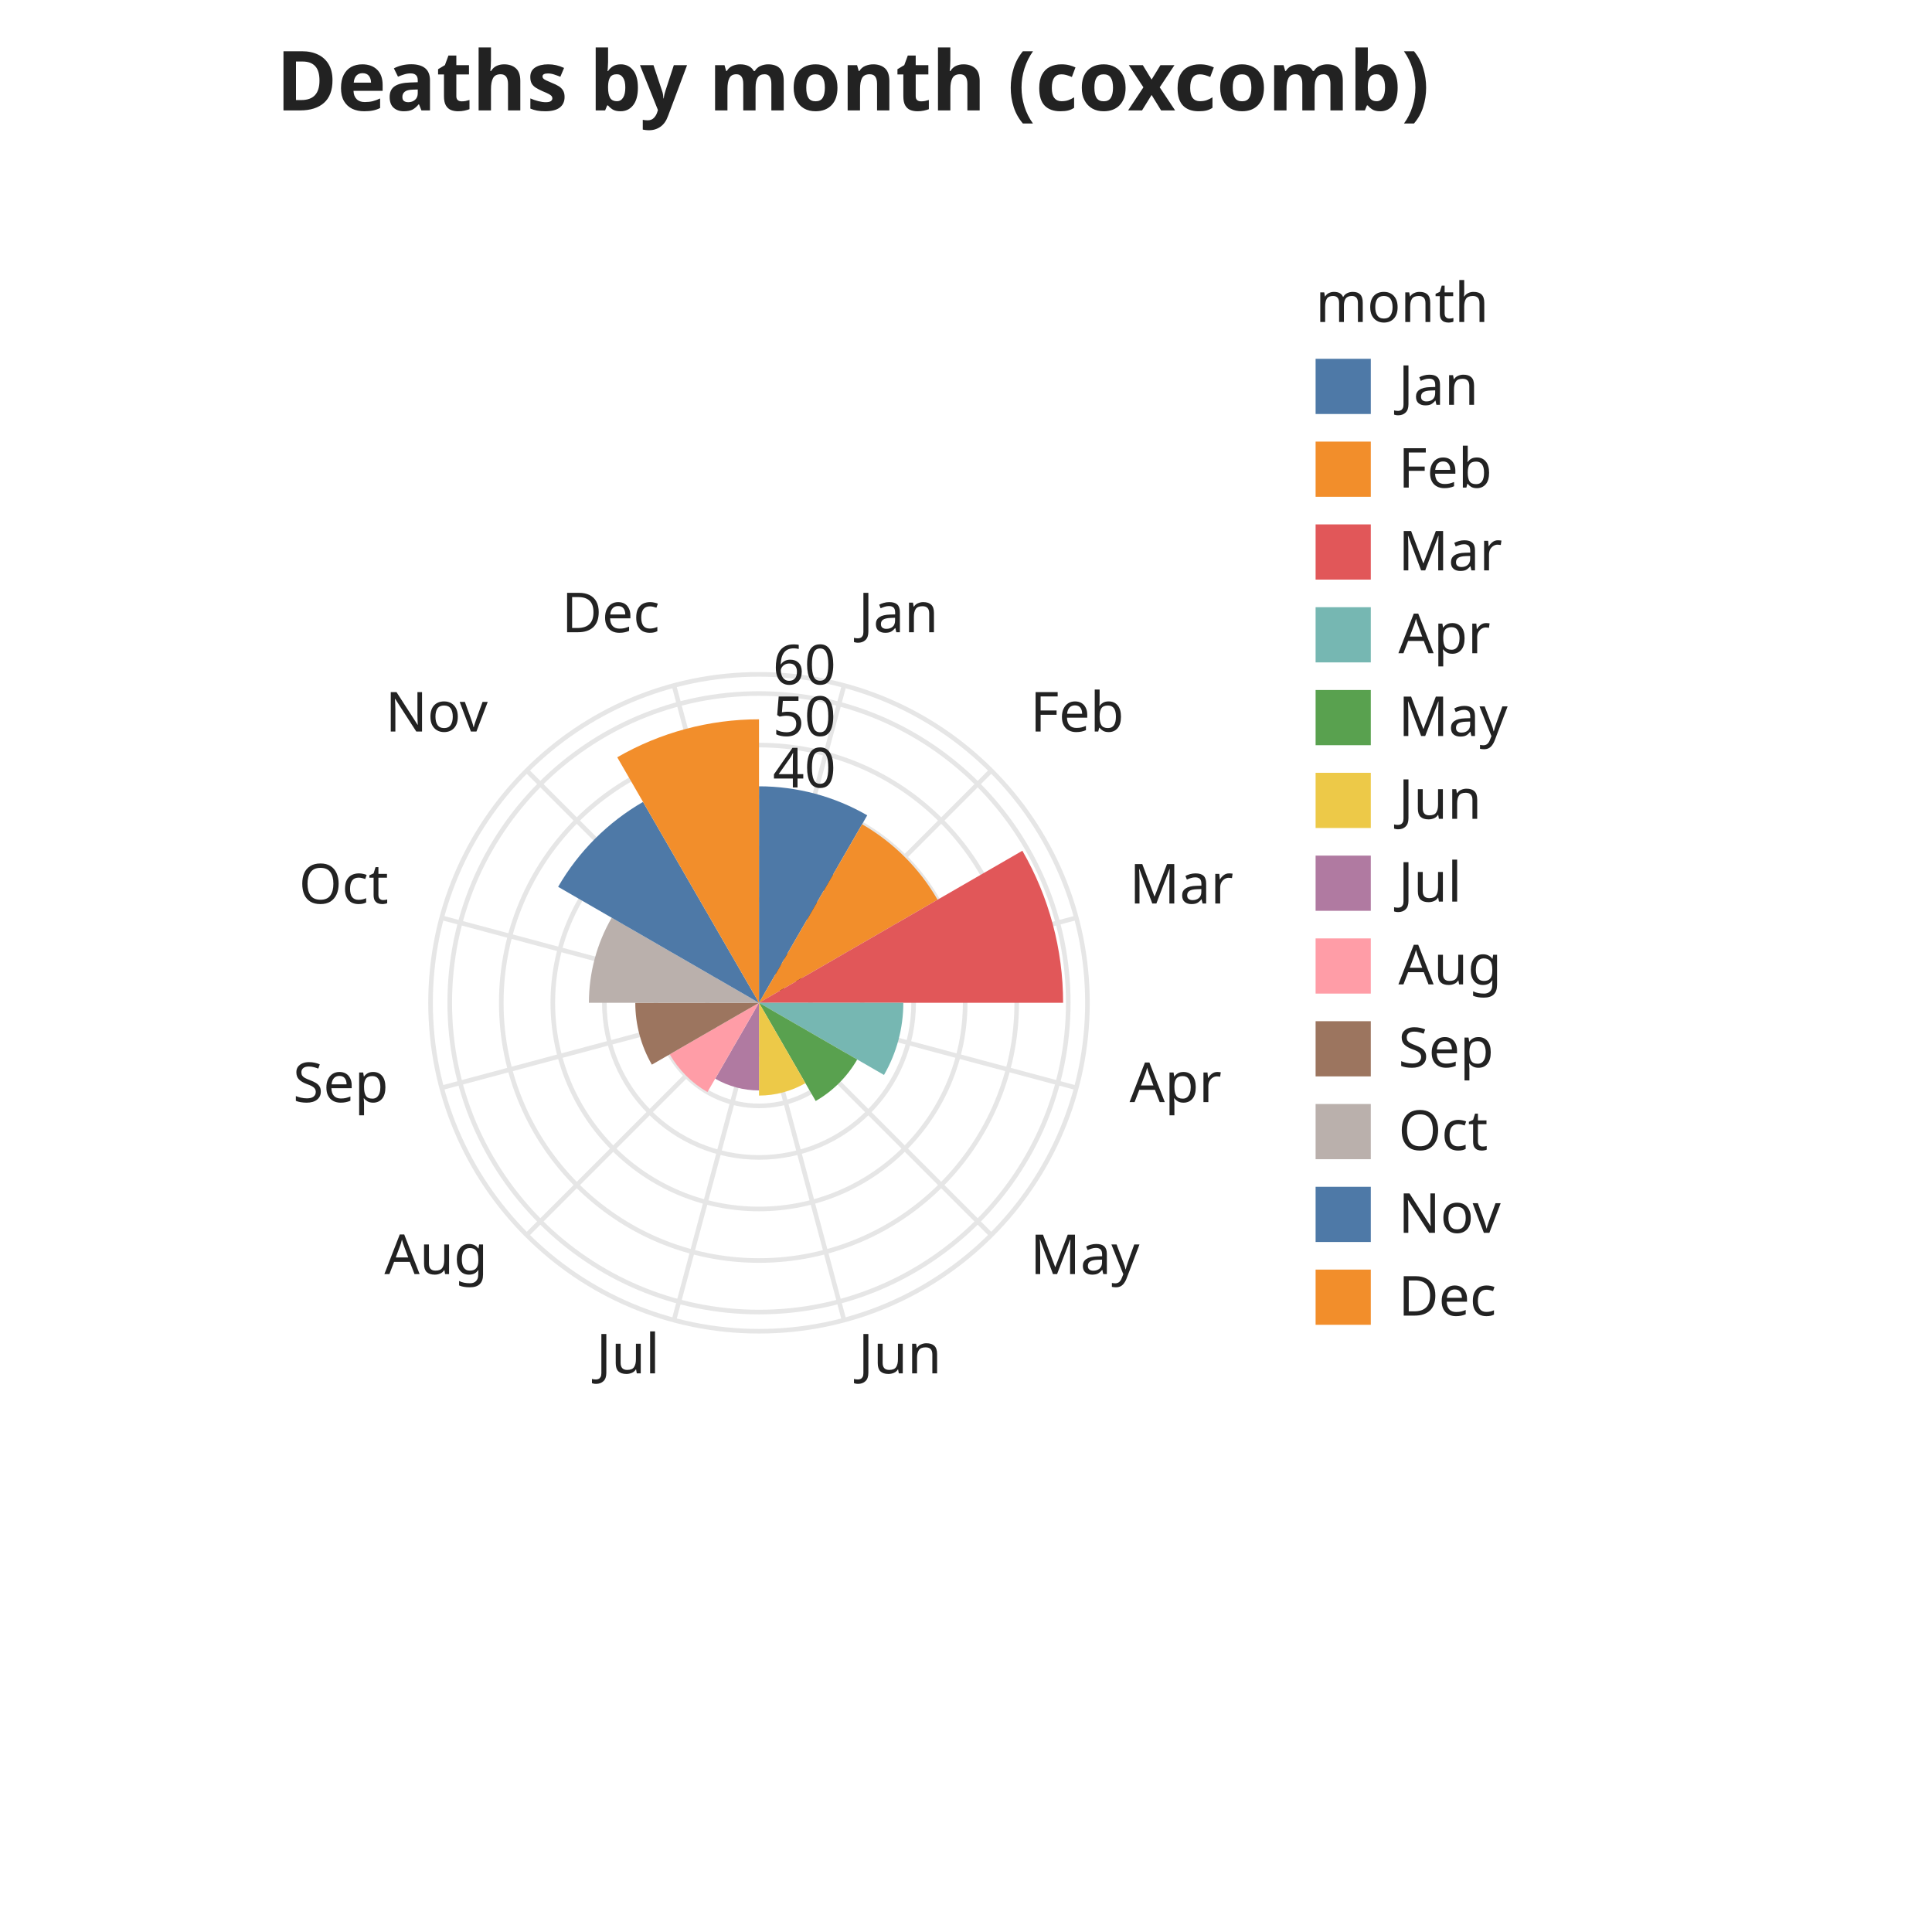
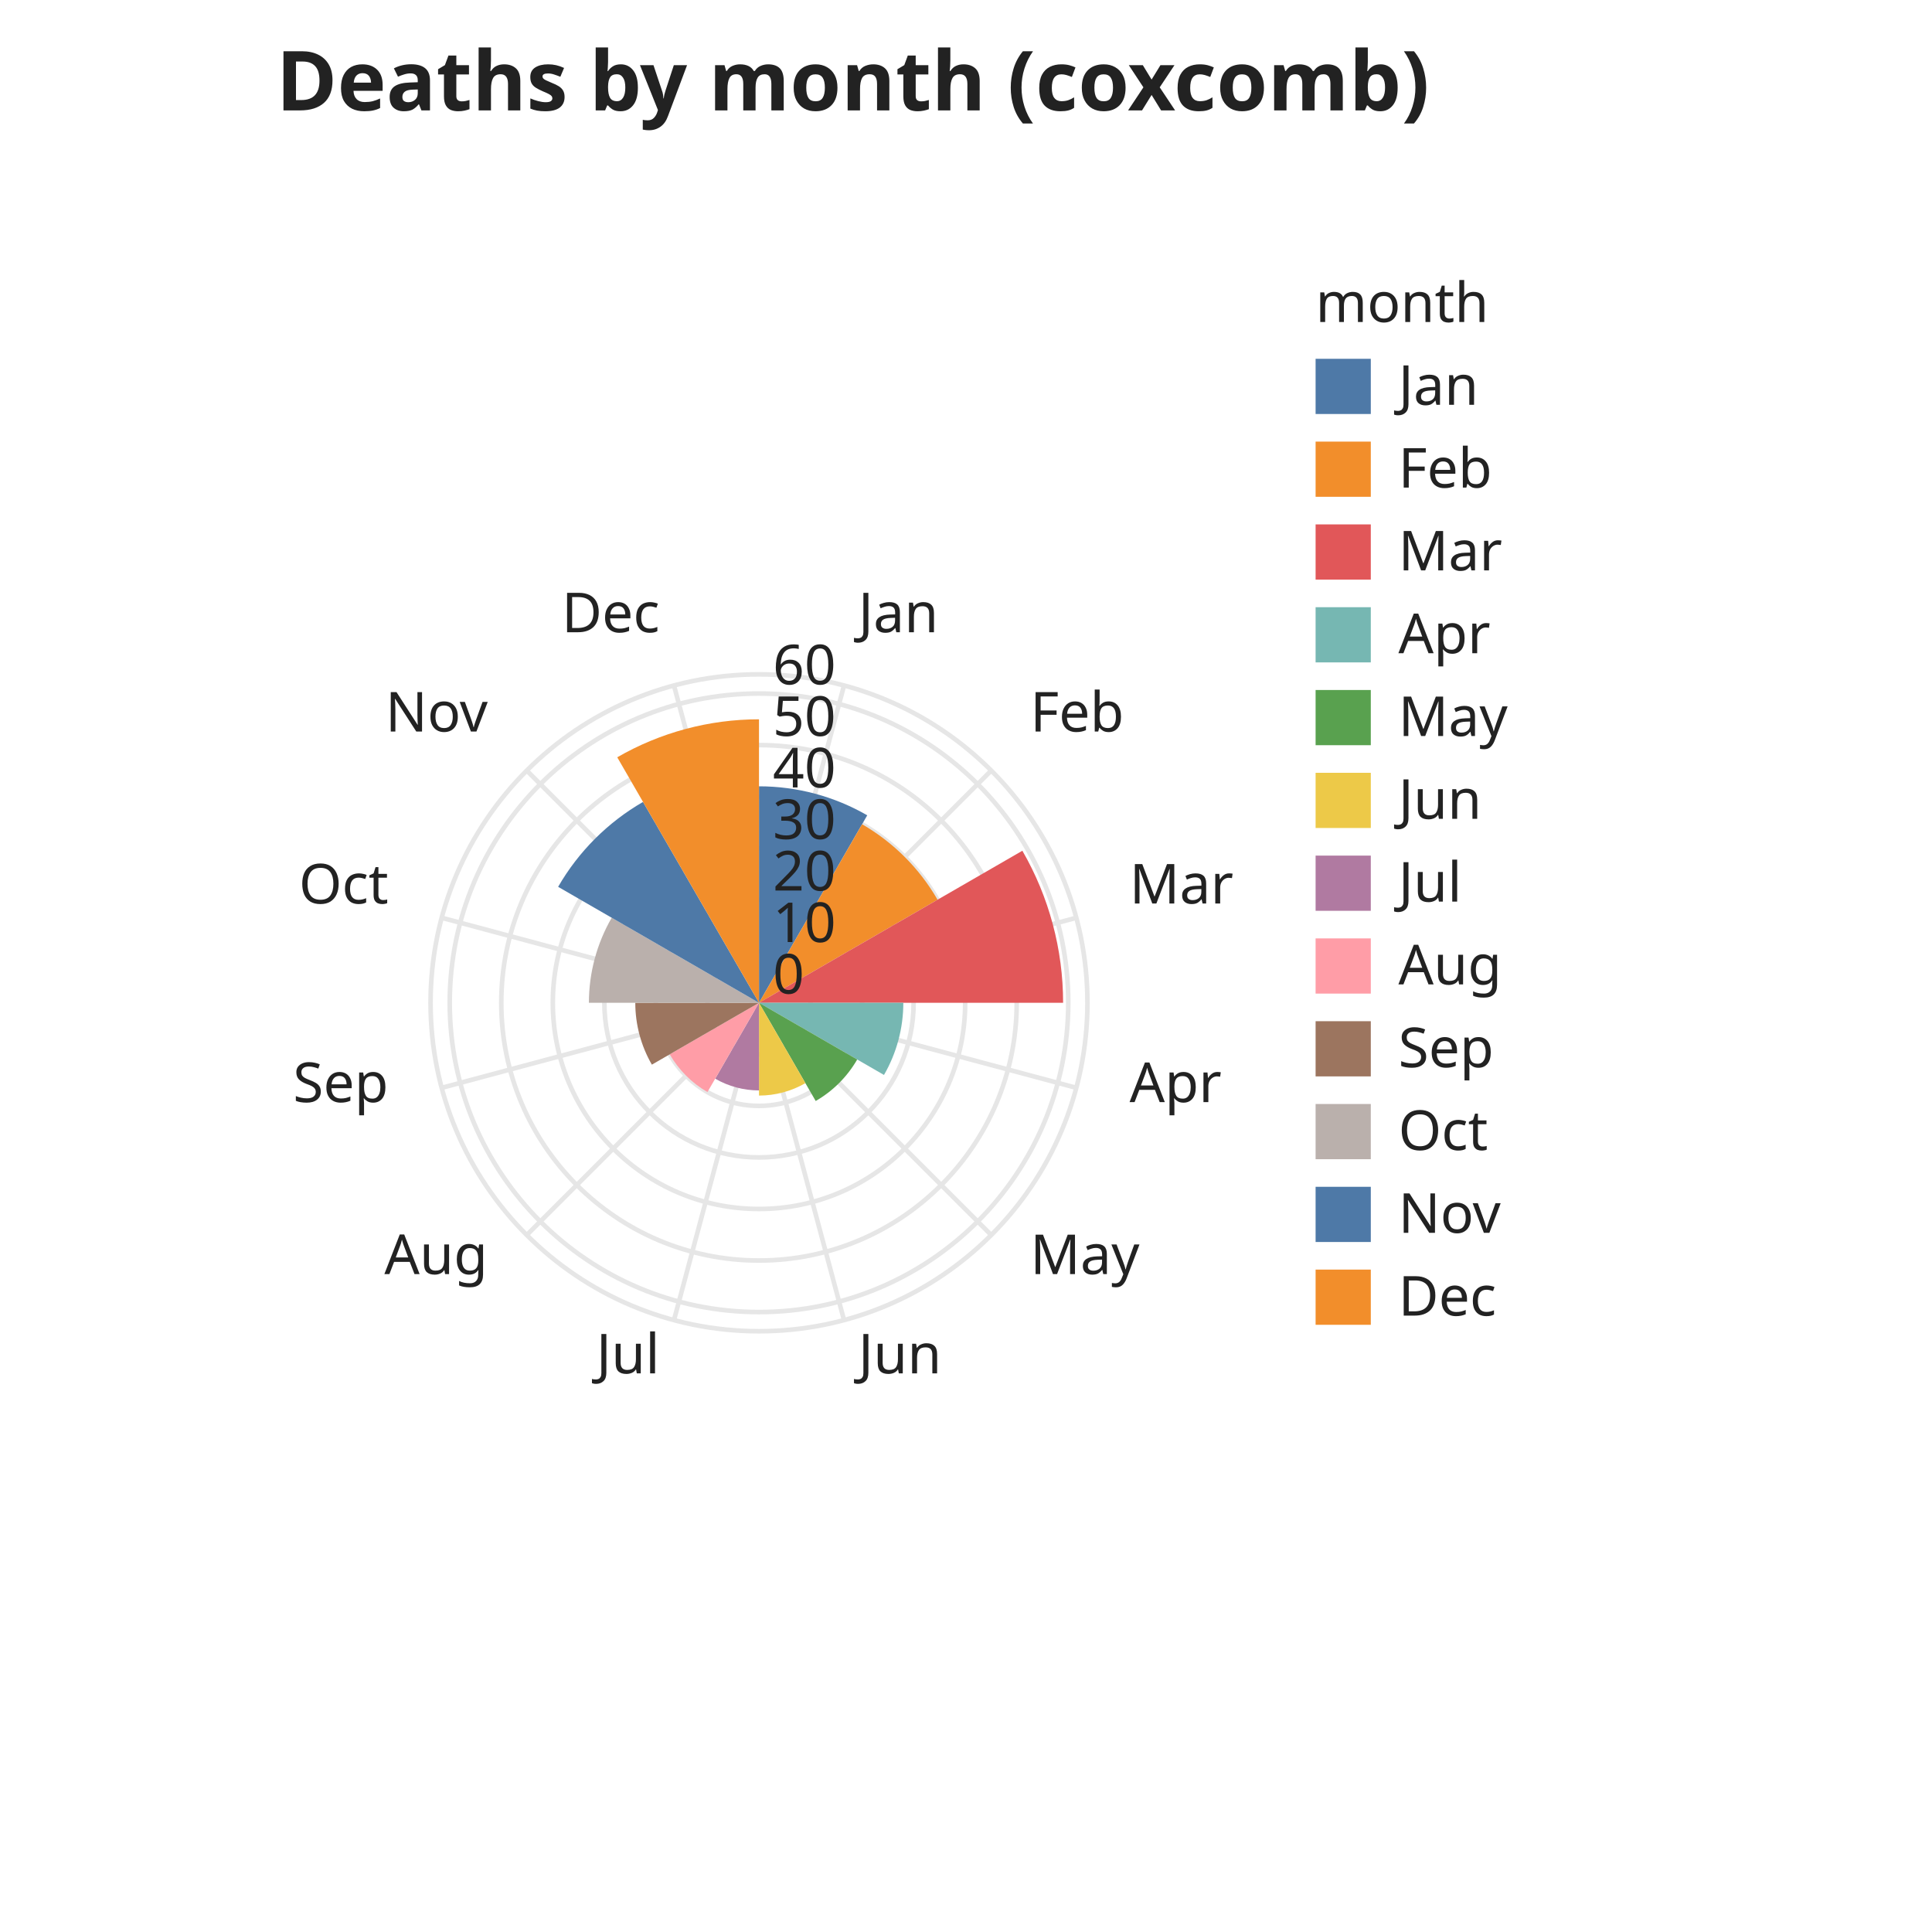
<svg xmlns="http://www.w3.org/2000/svg" width="420" height="420" viewBox="0 0 420 420" role="img" aria-label="Deaths by month (coxcomb)">
  <rect class="algraf-background" x="0" y="0" width="420" height="420" fill="#ffffff" />
  <text class="algraf-title" x="60" y="24" font-family="system-ui, sans-serif" font-size="18" font-weight="600" fill="#222222">Deaths by month (coxcomb)</text>
  <rect class="algraf-plot-area" x="60" y="66" width="210" height="304" fill="#ffffff" />
  <g class="algraf-polar-grid">
    <circle cx="165" cy="218" r="11.205" fill="none" stroke="#e6e6e6" stroke-width="1" />
    <circle cx="165" cy="218" r="22.411" fill="none" stroke="#e6e6e6" stroke-width="1" />
    <circle cx="165" cy="218" r="33.616" fill="none" stroke="#e6e6e6" stroke-width="1" />
    <circle cx="165" cy="218" r="44.821" fill="none" stroke="#e6e6e6" stroke-width="1" />
    <circle cx="165" cy="218" r="56.026" fill="none" stroke="#e6e6e6" stroke-width="1" />
    <circle cx="165" cy="218" r="67.232" fill="none" stroke="#e6e6e6" stroke-width="1" />
    <circle cx="165" cy="218" r="71.4" fill="none" stroke="#e6e6e6" stroke-width="1" />
    <line x1="165" y1="218" x2="183.48" y2="149.033" stroke="#e6e6e6" stroke-width="1" />
    <line x1="165" y1="218" x2="215.487" y2="167.513" stroke="#e6e6e6" stroke-width="1" />
    <line x1="165" y1="218" x2="233.967" y2="199.52" stroke="#e6e6e6" stroke-width="1" />
    <line x1="165" y1="218" x2="233.967" y2="236.48" stroke="#e6e6e6" stroke-width="1" />
    <line x1="165" y1="218" x2="215.487" y2="268.487" stroke="#e6e6e6" stroke-width="1" />
    <line x1="165" y1="218" x2="183.48" y2="286.967" stroke="#e6e6e6" stroke-width="1" />
    <line x1="165" y1="218" x2="146.52" y2="286.967" stroke="#e6e6e6" stroke-width="1" />
    <line x1="165" y1="218" x2="114.513" y2="268.487" stroke="#e6e6e6" stroke-width="1" />
    <line x1="165" y1="218" x2="96.033" y2="236.48" stroke="#e6e6e6" stroke-width="1" />
    <line x1="165" y1="218" x2="96.033" y2="199.52" stroke="#e6e6e6" stroke-width="1" />
    <line x1="165" y1="218" x2="114.513" y2="167.513" stroke="#e6e6e6" stroke-width="1" />
    <line x1="165" y1="218" x2="146.52" y2="149.033" stroke="#e6e6e6" stroke-width="1" />
  </g>
+   <g class="algraf-layer algraf-geom-bar">
+     <path d="M 165 170.938 A 47.062 47.062 0 0 1 188.531 177.243 L 165 218 Z" fill="#4E79A7" opacity="1" />
+     <path d="M 187.411 179.184 A 44.821 44.821 0 0 1 203.816 195.589 L 165 218 Z" fill="#F28E2B" opacity="1" />
+     <path d="M 222.254 184.944 A 66.111 66.111 0 0 1 231.111 218 L 165 218 Z" fill="#E15759" opacity="1" />
+     <path d="M 196.375 218 A 31.375 31.375 0 0 1 192.171 233.687 L 165 218 Z" fill="#76B7B2" opacity="1" />
+     <path d="M 186.349 230.326 A 24.652 24.652 0 0 1 177.326 239.349 L 165 218 Z" fill="#59A14F" opacity="1" />
+     <path d="M 175.085 235.467 A 20.169 20.169 0 0 1 165 238.169 L 165 218 Z" fill="#EDC948" opacity="1" />
+     <path d="M 165 237.049 A 19.049 19.049 0 0 1 155.476 234.497 L 165 218 Z" fill="#B07AA1" opacity="1" />
+     <path d="M 153.795 237.408 A 22.411 22.411 0 0 1 145.592 229.205 L 165 218 Z" fill="#FF9DA7" opacity="1" />
+     <path d="M 141.71 231.446 A 26.893 26.893 0 0 1 138.107 218 L 165 218 Z" fill="#9C755F" opacity="1" />
+     <path d="M 128.023 218 A 36.977 36.977 0 0 1 132.977 199.511 L 165 218 Z" fill="#BAB0AC" opacity="1" />
+     <path d="M 121.332 192.788 A 50.424 50.424 0 0 1 139.788 174.332 L 165 218 Z" fill="#4E79A7" opacity="1" />
+     <path d="M 134.185 164.628 A 61.629 61.629 0 0 1 165 156.371 L 165 218 Z" fill="#F28E2B" opacity="1" />
+   </g>
  <g class="algraf-polar-theta-labels">
    <text x="186.586" y="137.442" text-anchor="start" font-family="system-ui, sans-serif" font-size="12" fill="#222222">Jan</text>
    <text x="223.973" y="159.027" text-anchor="start" font-family="system-ui, sans-serif" font-size="12" fill="#222222">Feb</text>
    <text x="245.558" y="196.414" text-anchor="start" font-family="system-ui, sans-serif" font-size="12" fill="#222222">Mar</text>
    <text x="245.558" y="239.586" text-anchor="start" font-family="system-ui, sans-serif" font-size="12" fill="#222222">Apr</text>
    <text x="223.973" y="276.973" text-anchor="start" font-family="system-ui, sans-serif" font-size="12" fill="#222222">May</text>
    <text x="186.586" y="298.558" text-anchor="start" font-family="system-ui, sans-serif" font-size="12" fill="#222222">Jun</text>
    <text x="143.414" y="298.558" text-anchor="end" font-family="system-ui, sans-serif" font-size="12" fill="#222222">Jul</text>
    <text x="106.027" y="276.973" text-anchor="end" font-family="system-ui, sans-serif" font-size="12" fill="#222222">Aug</text>
    <text x="84.442" y="239.586" text-anchor="end" font-family="system-ui, sans-serif" font-size="12" fill="#222222">Sep</text>
    <text x="84.442" y="196.414" text-anchor="end" font-family="system-ui, sans-serif" font-size="12" fill="#222222">Oct</text>
    <text x="106.027" y="159.027" text-anchor="end" font-family="system-ui, sans-serif" font-size="12" fill="#222222">Nov</text>
    <text x="143.414" y="137.442" text-anchor="end" font-family="system-ui, sans-serif" font-size="12" fill="#222222">Dec</text>
  </g>
  <g class="algraf-polar-radius-labels">
    <text x="168" y="216" text-anchor="start" font-family="system-ui, sans-serif" font-size="12" fill="#222222">0</text>
    <text x="168" y="204.795" text-anchor="start" font-family="system-ui, sans-serif" font-size="12" fill="#222222">10</text>
    <text x="168" y="193.589" text-anchor="start" font-family="system-ui, sans-serif" font-size="12" fill="#222222">20</text>
    <text x="168" y="182.384" text-anchor="start" font-family="system-ui, sans-serif" font-size="12" fill="#222222">30</text>
    <text x="168" y="171.179" text-anchor="start" font-family="system-ui, sans-serif" font-size="12" fill="#222222">40</text>
    <text x="168" y="159.974" text-anchor="start" font-family="system-ui, sans-serif" font-size="12" fill="#222222">50</text>
    <text x="168" y="148.768" text-anchor="start" font-family="system-ui, sans-serif" font-size="12" fill="#222222">60</text>
-   </g>
-   <g class="algraf-layer algraf-geom-bar">
-     <path d="M 165 170.938 A 47.062 47.062 0 0 1 188.531 177.243 L 165 218 Z" fill="#4E79A7" opacity="1" />
-     <path d="M 187.411 179.184 A 44.821 44.821 0 0 1 203.816 195.589 L 165 218 Z" fill="#F28E2B" opacity="1" />
-     <path d="M 222.254 184.944 A 66.111 66.111 0 0 1 231.111 218 L 165 218 Z" fill="#E15759" opacity="1" />
-     <path d="M 196.375 218 A 31.375 31.375 0 0 1 192.171 233.687 L 165 218 Z" fill="#76B7B2" opacity="1" />
-     <path d="M 186.349 230.326 A 24.652 24.652 0 0 1 177.326 239.349 L 165 218 Z" fill="#59A14F" opacity="1" />
-     <path d="M 175.085 235.467 A 20.169 20.169 0 0 1 165 238.169 L 165 218 Z" fill="#EDC948" opacity="1" />
-     <path d="M 165 237.049 A 19.049 19.049 0 0 1 155.476 234.497 L 165 218 Z" fill="#B07AA1" opacity="1" />
-     <path d="M 153.795 237.408 A 22.411 22.411 0 0 1 145.592 229.205 L 165 218 Z" fill="#FF9DA7" opacity="1" />
-     <path d="M 141.71 231.446 A 26.893 26.893 0 0 1 138.107 218 L 165 218 Z" fill="#9C755F" opacity="1" />
-     <path d="M 128.023 218 A 36.977 36.977 0 0 1 132.977 199.511 L 165 218 Z" fill="#BAB0AC" opacity="1" />
-     <path d="M 121.332 192.788 A 50.424 50.424 0 0 1 139.788 174.332 L 165 218 Z" fill="#4E79A7" opacity="1" />
-     <path d="M 134.185 164.628 A 61.629 61.629 0 0 1 165 156.371 L 165 218 Z" fill="#F28E2B" opacity="1" />
  </g>
  <g class="algraf-legends">
    <text x="286" y="70" text-anchor="start" font-family="system-ui, sans-serif" font-size="12" fill="#222222">month</text>
    <rect x="286" y="78" width="12" height="12" fill="#4E79A7" />
    <text x="304" y="88" text-anchor="start" font-family="system-ui, sans-serif" font-size="12" fill="#222222">Jan</text>
    <rect x="286" y="96" width="12" height="12" fill="#F28E2B" />
    <text x="304" y="106" text-anchor="start" font-family="system-ui, sans-serif" font-size="12" fill="#222222">Feb</text>
    <rect x="286" y="114" width="12" height="12" fill="#E15759" />
    <text x="304" y="124" text-anchor="start" font-family="system-ui, sans-serif" font-size="12" fill="#222222">Mar</text>
    <rect x="286" y="132" width="12" height="12" fill="#76B7B2" />
    <text x="304" y="142" text-anchor="start" font-family="system-ui, sans-serif" font-size="12" fill="#222222">Apr</text>
    <rect x="286" y="150" width="12" height="12" fill="#59A14F" />
    <text x="304" y="160" text-anchor="start" font-family="system-ui, sans-serif" font-size="12" fill="#222222">May</text>
    <rect x="286" y="168" width="12" height="12" fill="#EDC948" />
    <text x="304" y="178" text-anchor="start" font-family="system-ui, sans-serif" font-size="12" fill="#222222">Jun</text>
    <rect x="286" y="186" width="12" height="12" fill="#B07AA1" />
    <text x="304" y="196" text-anchor="start" font-family="system-ui, sans-serif" font-size="12" fill="#222222">Jul</text>
    <rect x="286" y="204" width="12" height="12" fill="#FF9DA7" />
    <text x="304" y="214" text-anchor="start" font-family="system-ui, sans-serif" font-size="12" fill="#222222">Aug</text>
    <rect x="286" y="222" width="12" height="12" fill="#9C755F" />
    <text x="304" y="232" text-anchor="start" font-family="system-ui, sans-serif" font-size="12" fill="#222222">Sep</text>
    <rect x="286" y="240" width="12" height="12" fill="#BAB0AC" />
    <text x="304" y="250" text-anchor="start" font-family="system-ui, sans-serif" font-size="12" fill="#222222">Oct</text>
    <rect x="286" y="258" width="12" height="12" fill="#4E79A7" />
    <text x="304" y="268" text-anchor="start" font-family="system-ui, sans-serif" font-size="12" fill="#222222">Nov</text>
    <rect x="286" y="276" width="12" height="12" fill="#F28E2B" />
    <text x="304" y="286" text-anchor="start" font-family="system-ui, sans-serif" font-size="12" fill="#222222">Dec</text>
  </g>
</svg>
